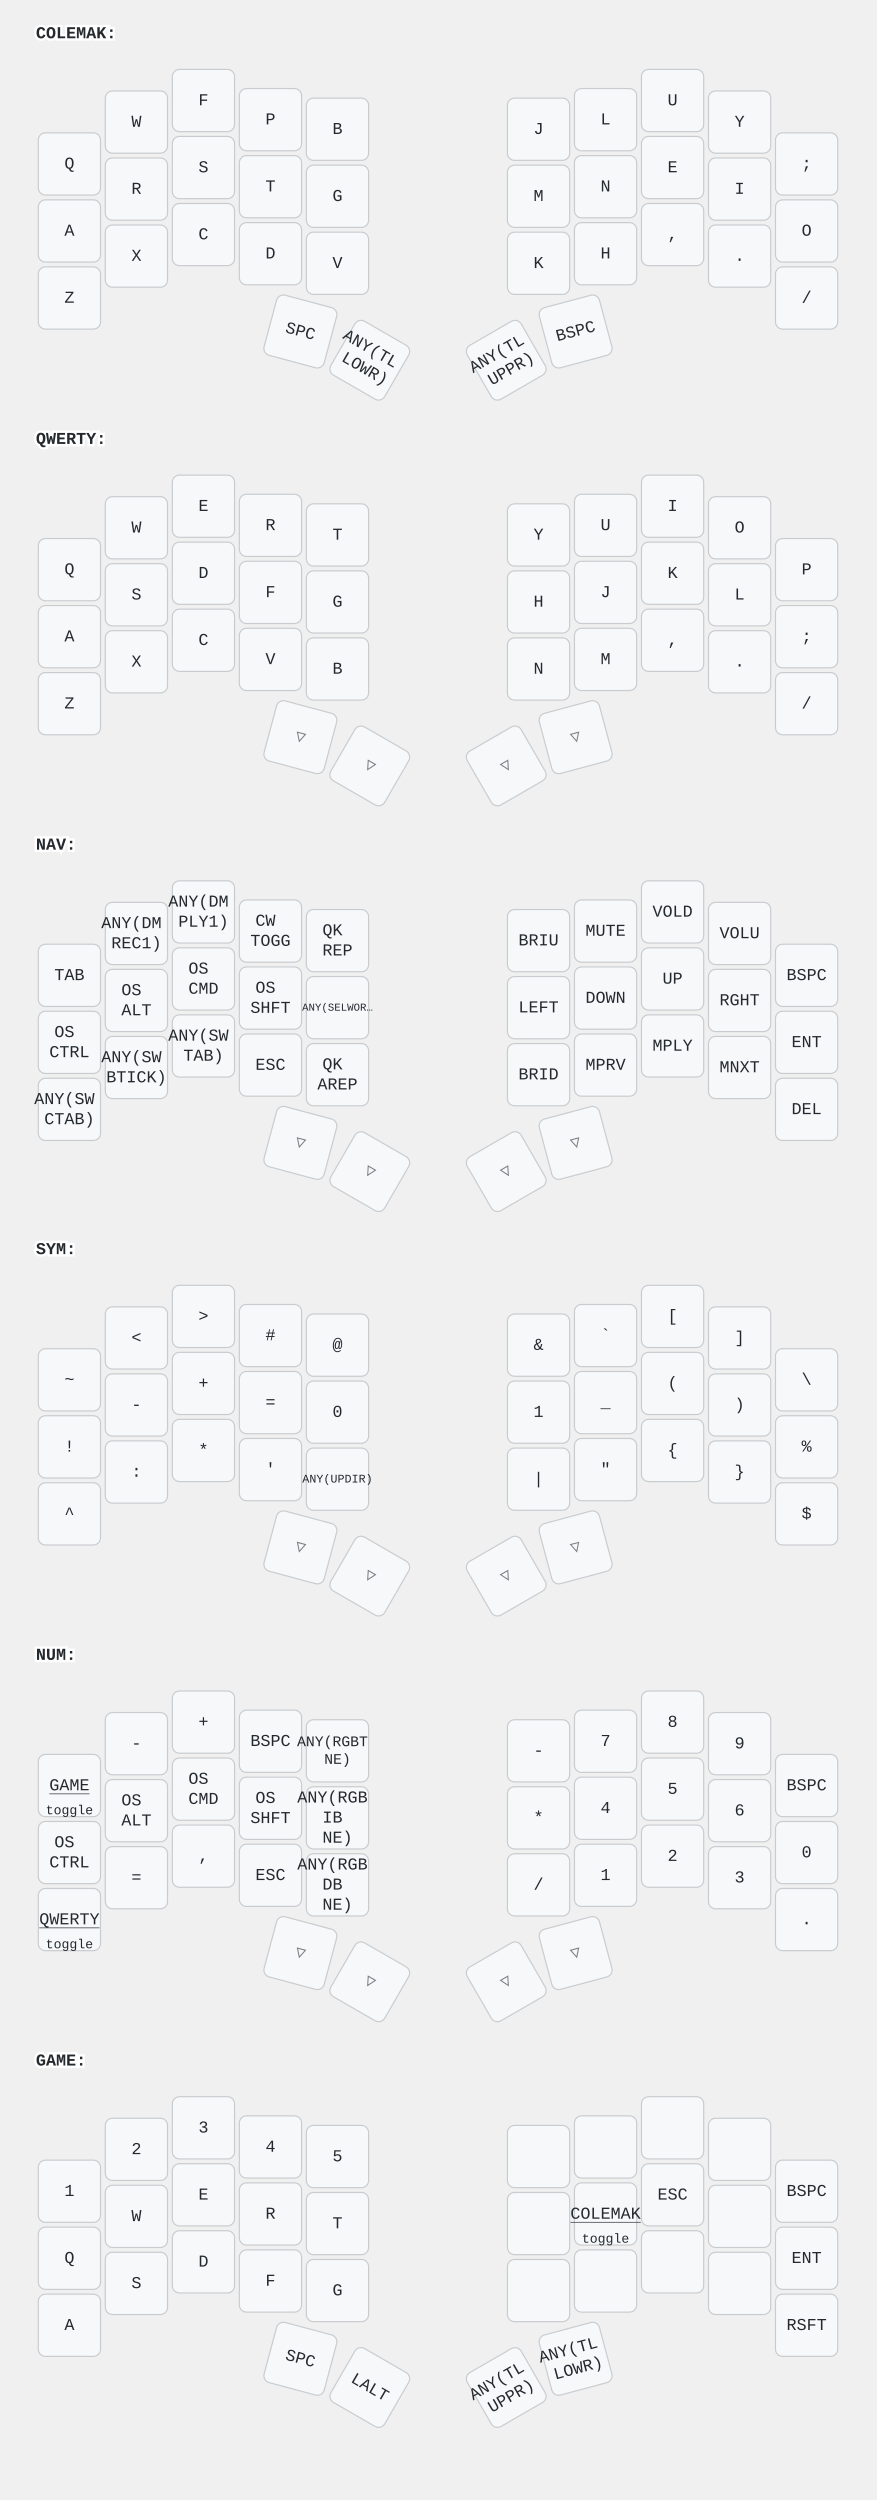
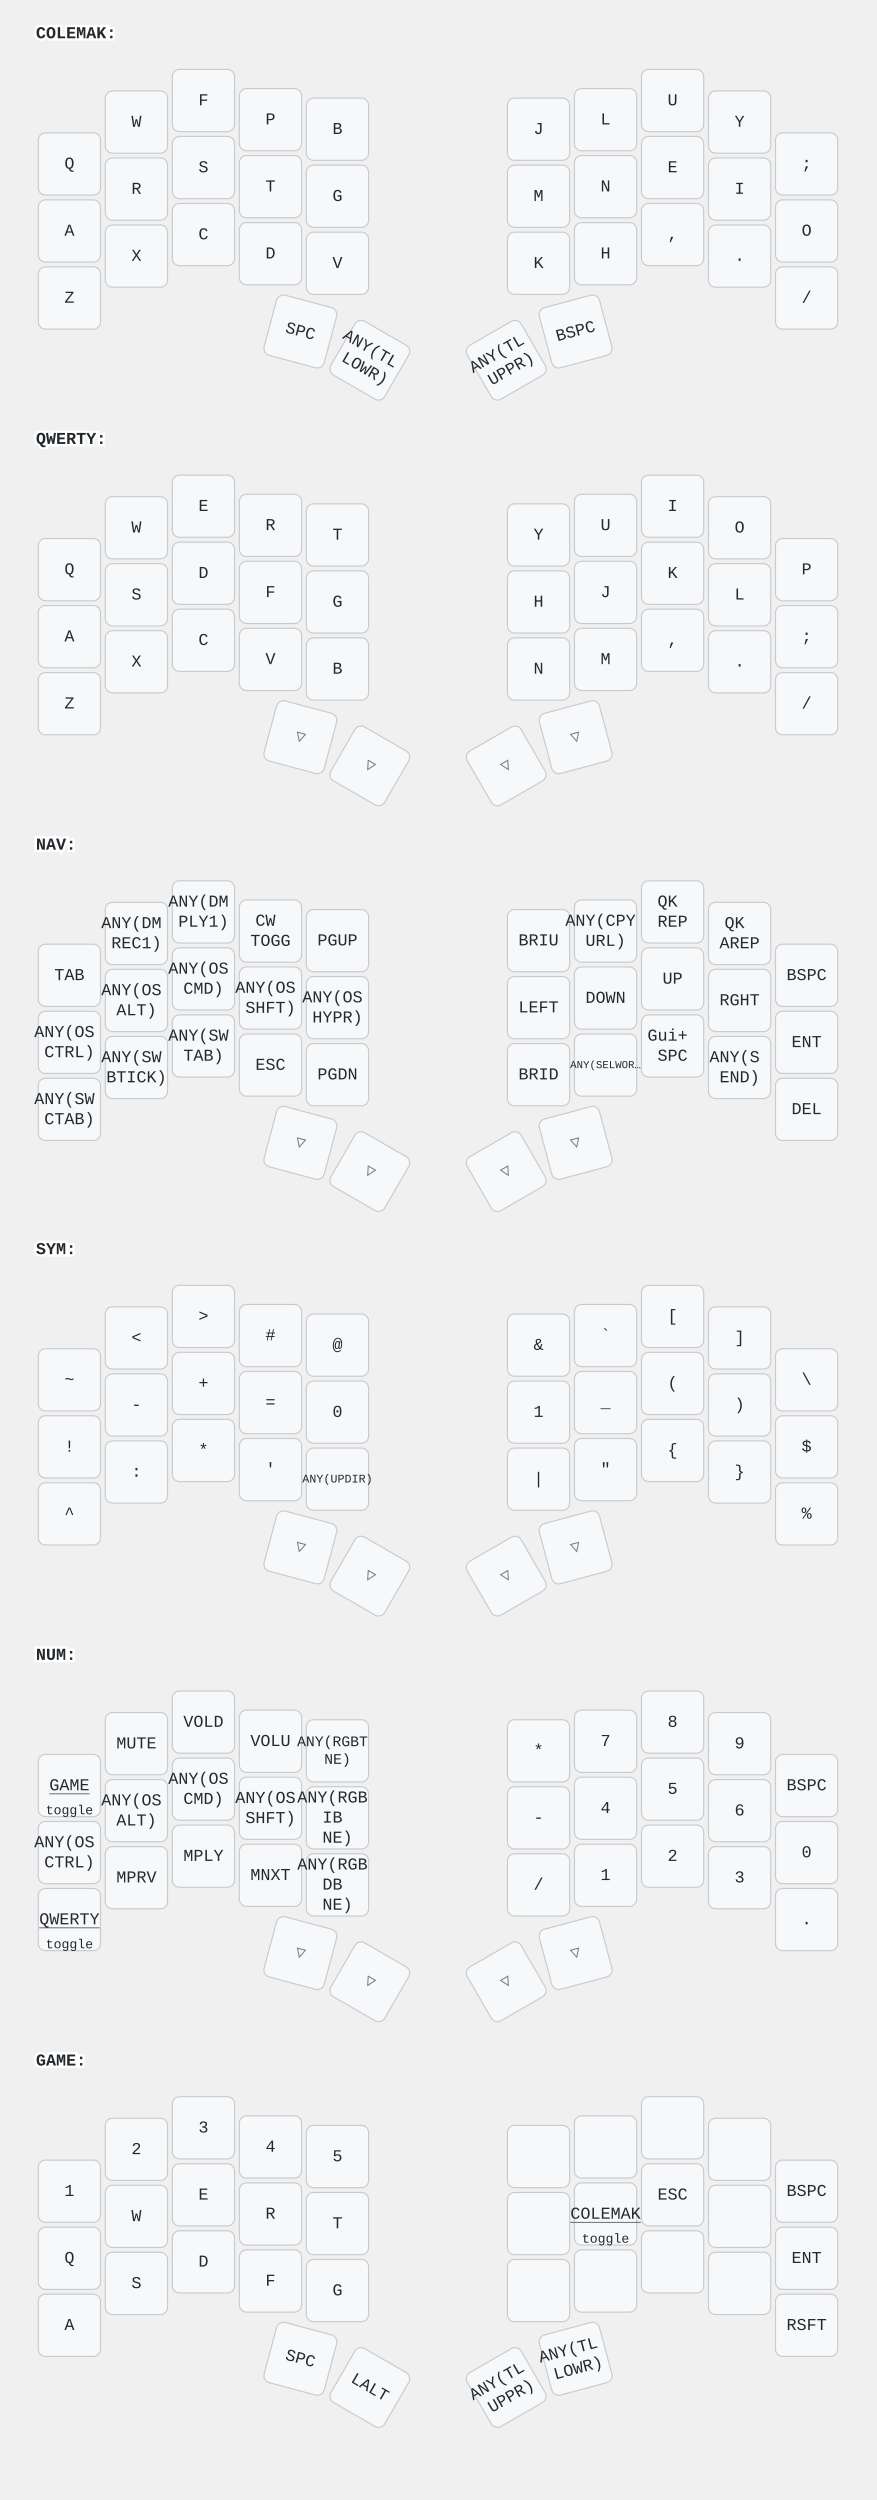
<svg xmlns="http://www.w3.org/2000/svg" width="732" height="2089" viewBox="0 0 732 2089" class="keymap">
  <style>/* inherit to force styles through use tags */
svg path {
    fill: inherit;
}

/* font and background color specifications */
svg.keymap {
    font-family: SFMono-Regular,Consolas,Liberation Mono,Menlo,monospace;
    font-size: 14px;
    font-kerning: normal;
    text-rendering: optimizeLegibility;
    fill: #24292e;
}

/* default key styling */
rect.key {
    fill: #f6f8fa;
}

rect.key, rect.combo {
    stroke: #c9cccf;
    stroke-width: 1;
}

/* default key side styling, only used is draw_key_sides is set */
rect.side {
    filter: brightness(90%);
}

/* color accent for combo boxes */
rect.combo, rect.combo-separate {
    fill: #cdf;
}

/* color accent for held keys */
rect.held, rect.combo.held {
    fill: #fdd;
}

/* color accent for ghost (optional) keys */
rect.ghost, rect.combo.ghost {
    stroke-dasharray: 4, 4;
    stroke-width: 2;
}

text {
    text-anchor: middle;
    dominant-baseline: middle;
}

/* styling for layer labels */
text.label {
    font-weight: bold;
    text-anchor: start;
    stroke: white;
    stroke-width: 4;
    paint-order: stroke;
}

/* styling for optional footer */
text.footer {
    text-anchor: end;
    dominant-baseline: auto;
    stroke: white;
    stroke-width: 4;
    paint-order: stroke;
}

/* styling for combo tap, and key hold/shifted label text */
text.combo, text.hold, text.shifted {
    font-size: 11px;
}

text.hold {
    text-anchor: middle;
    dominant-baseline: auto;
}

text.shifted {
    text-anchor: middle;
    dominant-baseline: hanging;
}

text.layer-activator {
    text-decoration: underline;
}

/* styling for hold/shifted label text in combo box */
text.combo.hold, text.combo.shifted {
    font-size: 8px;
}

/* lighter symbol for transparent keys */
text.trans {
    fill: #7b7e81;
}

/* styling for combo dendrons */
path.combo {
    stroke-width: 1;
    stroke: gray;
    fill: none;
}

/* Start Tabler Icons Cleanup */
/* cannot use height/width with glyphs */
.icon-tabler &gt; path {
    fill: inherit;
    stroke: inherit;
    stroke-width: 2;
}
/* hide tabler's default box */
.icon-tabler &gt; path[stroke="none"][fill="none"] {
    visibility: hidden;
}
/* End Tabler Icons Cleanup */
</style>
  <g transform="translate(30, 0)" class="layer-COLEMAK">
    <text x="0" y="28" class="label" id="COLEMAK">COLEMAK:</text>
    <g transform="translate(0, 56)">
      <g transform="translate(28, 81)" class="key keypos-0">
        <rect rx="6" ry="6" x="-26" y="-26" width="52" height="52" class="key" />
        <text x="0" y="0" class="key tap">Q</text>
      </g>
      <g transform="translate(84, 46)" class="key keypos-1">
        <rect rx="6" ry="6" x="-26" y="-26" width="52" height="52" class="key" />
        <text x="0" y="0" class="key tap">W</text>
      </g>
      <g transform="translate(140, 28)" class="key keypos-2">
        <rect rx="6" ry="6" x="-26" y="-26" width="52" height="52" class="key" />
        <text x="0" y="0" class="key tap">F</text>
      </g>
      <g transform="translate(196, 44)" class="key keypos-3">
        <rect rx="6" ry="6" x="-26" y="-26" width="52" height="52" class="key" />
        <text x="0" y="0" class="key tap">P</text>
      </g>
      <g transform="translate(252, 52)" class="key keypos-4">
        <rect rx="6" ry="6" x="-26" y="-26" width="52" height="52" class="key" />
        <text x="0" y="0" class="key tap">B</text>
      </g>
      <g transform="translate(420, 52)" class="key keypos-5">
        <rect rx="6" ry="6" x="-26" y="-26" width="52" height="52" class="key" />
        <text x="0" y="0" class="key tap">J</text>
      </g>
      <g transform="translate(476, 44)" class="key keypos-6">
        <rect rx="6" ry="6" x="-26" y="-26" width="52" height="52" class="key" />
        <text x="0" y="0" class="key tap">L</text>
      </g>
      <g transform="translate(532, 28)" class="key keypos-7">
        <rect rx="6" ry="6" x="-26" y="-26" width="52" height="52" class="key" />
        <text x="0" y="0" class="key tap">U</text>
      </g>
      <g transform="translate(588, 46)" class="key keypos-8">
        <rect rx="6" ry="6" x="-26" y="-26" width="52" height="52" class="key" />
        <text x="0" y="0" class="key tap">Y</text>
      </g>
      <g transform="translate(644, 81)" class="key keypos-9">
        <rect rx="6" ry="6" x="-26" y="-26" width="52" height="52" class="key" />
        <text x="0" y="0" class="key tap">;</text>
      </g>
      <g transform="translate(28, 137)" class="key keypos-10">
        <rect rx="6" ry="6" x="-26" y="-26" width="52" height="52" class="key" />
        <text x="0" y="0" class="key tap">A</text>
      </g>
      <g transform="translate(84, 102)" class="key keypos-11">
        <rect rx="6" ry="6" x="-26" y="-26" width="52" height="52" class="key" />
        <text x="0" y="0" class="key tap">R</text>
      </g>
      <g transform="translate(140, 84)" class="key keypos-12">
        <rect rx="6" ry="6" x="-26" y="-26" width="52" height="52" class="key" />
        <text x="0" y="0" class="key tap">S</text>
      </g>
      <g transform="translate(196, 100)" class="key keypos-13">
        <rect rx="6" ry="6" x="-26" y="-26" width="52" height="52" class="key" />
        <text x="0" y="0" class="key tap">T</text>
      </g>
      <g transform="translate(252, 108)" class="key keypos-14">
        <rect rx="6" ry="6" x="-26" y="-26" width="52" height="52" class="key" />
        <text x="0" y="0" class="key tap">G</text>
      </g>
      <g transform="translate(420, 108)" class="key keypos-15">
        <rect rx="6" ry="6" x="-26" y="-26" width="52" height="52" class="key" />
        <text x="0" y="0" class="key tap">M</text>
      </g>
      <g transform="translate(476, 100)" class="key keypos-16">
        <rect rx="6" ry="6" x="-26" y="-26" width="52" height="52" class="key" />
        <text x="0" y="0" class="key tap">N</text>
      </g>
      <g transform="translate(532, 84)" class="key keypos-17">
        <rect rx="6" ry="6" x="-26" y="-26" width="52" height="52" class="key" />
        <text x="0" y="0" class="key tap">E</text>
      </g>
      <g transform="translate(588, 102)" class="key keypos-18">
        <rect rx="6" ry="6" x="-26" y="-26" width="52" height="52" class="key" />
        <text x="0" y="0" class="key tap">I</text>
      </g>
      <g transform="translate(644, 137)" class="key keypos-19">
        <rect rx="6" ry="6" x="-26" y="-26" width="52" height="52" class="key" />
        <text x="0" y="0" class="key tap">O</text>
      </g>
      <g transform="translate(28, 193)" class="key keypos-20">
        <rect rx="6" ry="6" x="-26" y="-26" width="52" height="52" class="key" />
        <text x="0" y="0" class="key tap">Z</text>
      </g>
      <g transform="translate(84, 158)" class="key keypos-21">
        <rect rx="6" ry="6" x="-26" y="-26" width="52" height="52" class="key" />
        <text x="0" y="0" class="key tap">X</text>
      </g>
      <g transform="translate(140, 140)" class="key keypos-22">
        <rect rx="6" ry="6" x="-26" y="-26" width="52" height="52" class="key" />
        <text x="0" y="0" class="key tap">C</text>
      </g>
      <g transform="translate(196, 156)" class="key keypos-23">
        <rect rx="6" ry="6" x="-26" y="-26" width="52" height="52" class="key" />
        <text x="0" y="0" class="key tap">D</text>
      </g>
      <g transform="translate(252, 164)" class="key keypos-24">
        <rect rx="6" ry="6" x="-26" y="-26" width="52" height="52" class="key" />
        <text x="0" y="0" class="key tap">V</text>
      </g>
      <g transform="translate(420, 164)" class="key keypos-25">
        <rect rx="6" ry="6" x="-26" y="-26" width="52" height="52" class="key" />
        <text x="0" y="0" class="key tap">K</text>
      </g>
      <g transform="translate(476, 156)" class="key keypos-26">
        <rect rx="6" ry="6" x="-26" y="-26" width="52" height="52" class="key" />
        <text x="0" y="0" class="key tap">H</text>
      </g>
      <g transform="translate(532, 140)" class="key keypos-27">
        <rect rx="6" ry="6" x="-26" y="-26" width="52" height="52" class="key" />
        <text x="0" y="0" class="key tap">,</text>
      </g>
      <g transform="translate(588, 158)" class="key keypos-28">
        <rect rx="6" ry="6" x="-26" y="-26" width="52" height="52" class="key" />
        <text x="0" y="0" class="key tap">.</text>
      </g>
      <g transform="translate(644, 193)" class="key keypos-29">
        <rect rx="6" ry="6" x="-26" y="-26" width="52" height="52" class="key" />
        <text x="0" y="0" class="key tap">/</text>
      </g>
      <g transform="translate(221, 221) rotate(15.0)" class="key keypos-30">
        <rect rx="6" ry="6" x="-26" y="-26" width="52" height="52" class="key" />
        <text x="0" y="0" class="key tap">SPC</text>
      </g>
      <g transform="translate(279, 245) rotate(30.0)" class="key keypos-31">
        <rect rx="6" ry="6" x="-26" y="-26" width="52" height="52" class="key" />
        <text x="0" y="0" class="key tap">
          <tspan x="0" dy="-0.6em">ANY(TL</tspan>
          <tspan x="0" dy="1.2em">LOWR)</tspan>
        </text>
      </g>
      <g transform="translate(393, 245) rotate(-30.0)" class="key keypos-32">
        <rect rx="6" ry="6" x="-26" y="-26" width="52" height="52" class="key" />
        <text x="0" y="0" class="key tap">
          <tspan x="0" dy="-0.6em">ANY(TL</tspan>
          <tspan x="0" dy="1.2em">UPPR)</tspan>
        </text>
      </g>
      <g transform="translate(451, 221) rotate(-15.0)" class="key keypos-33">
        <rect rx="6" ry="6" x="-26" y="-26" width="52" height="52" class="key" />
        <text x="0" y="0" class="key tap">BSPC</text>
      </g>
    </g>
  </g>
  <g transform="translate(30, 339)" class="layer-QWERTY">
    <text x="0" y="28" class="label" id="QWERTY">QWERTY:</text>
    <g transform="translate(0, 56)">
      <g transform="translate(28, 81)" class="key keypos-0">
        <rect rx="6" ry="6" x="-26" y="-26" width="52" height="52" class="key" />
        <text x="0" y="0" class="key tap">Q</text>
      </g>
      <g transform="translate(84, 46)" class="key keypos-1">
        <rect rx="6" ry="6" x="-26" y="-26" width="52" height="52" class="key" />
        <text x="0" y="0" class="key tap">W</text>
      </g>
      <g transform="translate(140, 28)" class="key keypos-2">
        <rect rx="6" ry="6" x="-26" y="-26" width="52" height="52" class="key" />
        <text x="0" y="0" class="key tap">E</text>
      </g>
      <g transform="translate(196, 44)" class="key keypos-3">
        <rect rx="6" ry="6" x="-26" y="-26" width="52" height="52" class="key" />
        <text x="0" y="0" class="key tap">R</text>
      </g>
      <g transform="translate(252, 52)" class="key keypos-4">
        <rect rx="6" ry="6" x="-26" y="-26" width="52" height="52" class="key" />
        <text x="0" y="0" class="key tap">T</text>
      </g>
      <g transform="translate(420, 52)" class="key keypos-5">
        <rect rx="6" ry="6" x="-26" y="-26" width="52" height="52" class="key" />
        <text x="0" y="0" class="key tap">Y</text>
      </g>
      <g transform="translate(476, 44)" class="key keypos-6">
        <rect rx="6" ry="6" x="-26" y="-26" width="52" height="52" class="key" />
        <text x="0" y="0" class="key tap">U</text>
      </g>
      <g transform="translate(532, 28)" class="key keypos-7">
        <rect rx="6" ry="6" x="-26" y="-26" width="52" height="52" class="key" />
        <text x="0" y="0" class="key tap">I</text>
      </g>
      <g transform="translate(588, 46)" class="key keypos-8">
        <rect rx="6" ry="6" x="-26" y="-26" width="52" height="52" class="key" />
        <text x="0" y="0" class="key tap">O</text>
      </g>
      <g transform="translate(644, 81)" class="key keypos-9">
        <rect rx="6" ry="6" x="-26" y="-26" width="52" height="52" class="key" />
        <text x="0" y="0" class="key tap">P</text>
      </g>
      <g transform="translate(28, 137)" class="key keypos-10">
        <rect rx="6" ry="6" x="-26" y="-26" width="52" height="52" class="key" />
        <text x="0" y="0" class="key tap">A</text>
      </g>
      <g transform="translate(84, 102)" class="key keypos-11">
        <rect rx="6" ry="6" x="-26" y="-26" width="52" height="52" class="key" />
        <text x="0" y="0" class="key tap">S</text>
      </g>
      <g transform="translate(140, 84)" class="key keypos-12">
        <rect rx="6" ry="6" x="-26" y="-26" width="52" height="52" class="key" />
        <text x="0" y="0" class="key tap">D</text>
      </g>
      <g transform="translate(196, 100)" class="key keypos-13">
        <rect rx="6" ry="6" x="-26" y="-26" width="52" height="52" class="key" />
        <text x="0" y="0" class="key tap">F</text>
      </g>
      <g transform="translate(252, 108)" class="key keypos-14">
        <rect rx="6" ry="6" x="-26" y="-26" width="52" height="52" class="key" />
        <text x="0" y="0" class="key tap">G</text>
      </g>
      <g transform="translate(420, 108)" class="key keypos-15">
        <rect rx="6" ry="6" x="-26" y="-26" width="52" height="52" class="key" />
        <text x="0" y="0" class="key tap">H</text>
      </g>
      <g transform="translate(476, 100)" class="key keypos-16">
        <rect rx="6" ry="6" x="-26" y="-26" width="52" height="52" class="key" />
        <text x="0" y="0" class="key tap">J</text>
      </g>
      <g transform="translate(532, 84)" class="key keypos-17">
        <rect rx="6" ry="6" x="-26" y="-26" width="52" height="52" class="key" />
        <text x="0" y="0" class="key tap">K</text>
      </g>
      <g transform="translate(588, 102)" class="key keypos-18">
        <rect rx="6" ry="6" x="-26" y="-26" width="52" height="52" class="key" />
        <text x="0" y="0" class="key tap">L</text>
      </g>
      <g transform="translate(644, 137)" class="key keypos-19">
        <rect rx="6" ry="6" x="-26" y="-26" width="52" height="52" class="key" />
        <text x="0" y="0" class="key tap">;</text>
      </g>
      <g transform="translate(28, 193)" class="key keypos-20">
        <rect rx="6" ry="6" x="-26" y="-26" width="52" height="52" class="key" />
        <text x="0" y="0" class="key tap">Z</text>
      </g>
      <g transform="translate(84, 158)" class="key keypos-21">
        <rect rx="6" ry="6" x="-26" y="-26" width="52" height="52" class="key" />
        <text x="0" y="0" class="key tap">X</text>
      </g>
      <g transform="translate(140, 140)" class="key keypos-22">
        <rect rx="6" ry="6" x="-26" y="-26" width="52" height="52" class="key" />
        <text x="0" y="0" class="key tap">C</text>
      </g>
      <g transform="translate(196, 156)" class="key keypos-23">
        <rect rx="6" ry="6" x="-26" y="-26" width="52" height="52" class="key" />
        <text x="0" y="0" class="key tap">V</text>
      </g>
      <g transform="translate(252, 164)" class="key keypos-24">
        <rect rx="6" ry="6" x="-26" y="-26" width="52" height="52" class="key" />
        <text x="0" y="0" class="key tap">B</text>
      </g>
      <g transform="translate(420, 164)" class="key keypos-25">
        <rect rx="6" ry="6" x="-26" y="-26" width="52" height="52" class="key" />
        <text x="0" y="0" class="key tap">N</text>
      </g>
      <g transform="translate(476, 156)" class="key keypos-26">
        <rect rx="6" ry="6" x="-26" y="-26" width="52" height="52" class="key" />
        <text x="0" y="0" class="key tap">M</text>
      </g>
      <g transform="translate(532, 140)" class="key keypos-27">
        <rect rx="6" ry="6" x="-26" y="-26" width="52" height="52" class="key" />
        <text x="0" y="0" class="key tap">,</text>
      </g>
      <g transform="translate(588, 158)" class="key keypos-28">
        <rect rx="6" ry="6" x="-26" y="-26" width="52" height="52" class="key" />
        <text x="0" y="0" class="key tap">.</text>
      </g>
      <g transform="translate(644, 193)" class="key keypos-29">
        <rect rx="6" ry="6" x="-26" y="-26" width="52" height="52" class="key" />
        <text x="0" y="0" class="key tap">/</text>
      </g>
      <g transform="translate(221, 221) rotate(15.0)" class="key trans keypos-30">
        <rect rx="6" ry="6" x="-26" y="-26" width="52" height="52" class="key trans" />
        <text x="0" y="0" class="key trans tap">▽</text>
      </g>
      <g transform="translate(279, 245) rotate(30.0)" class="key trans keypos-31">
        <rect rx="6" ry="6" x="-26" y="-26" width="52" height="52" class="key trans" />
        <text x="0" y="0" class="key trans tap">▽</text>
      </g>
      <g transform="translate(393, 245) rotate(-30.0)" class="key trans keypos-32">
        <rect rx="6" ry="6" x="-26" y="-26" width="52" height="52" class="key trans" />
        <text x="0" y="0" class="key trans tap">▽</text>
      </g>
      <g transform="translate(451, 221) rotate(-15.0)" class="key trans keypos-33">
        <rect rx="6" ry="6" x="-26" y="-26" width="52" height="52" class="key trans" />
        <text x="0" y="0" class="key trans tap">▽</text>
      </g>
    </g>
  </g>
  <g transform="translate(30, 678)" class="layer-NAV">
    <text x="0" y="28" class="label" id="NAV">NAV:</text>
    <g transform="translate(0, 56)">
      <g transform="translate(28, 81)" class="key keypos-0">
        <rect rx="6" ry="6" x="-26" y="-26" width="52" height="52" class="key" />
        <text x="0" y="0" class="key tap">TAB</text>
      </g>
      <g transform="translate(84, 46)" class="key keypos-1">
        <rect rx="6" ry="6" x="-26" y="-26" width="52" height="52" class="key" />
        <text x="0" y="0" class="key tap">
          <tspan x="0" dy="-0.6em">ANY(DM</tspan>
          <tspan x="0" dy="1.2em">REC1)</tspan>
        </text>
      </g>
      <g transform="translate(140, 28)" class="key keypos-2">
        <rect rx="6" ry="6" x="-26" y="-26" width="52" height="52" class="key" />
        <text x="0" y="0" class="key tap">
          <tspan x="0" dy="-0.6em">ANY(DM</tspan>
          <tspan x="0" dy="1.2em">PLY1)</tspan>
        </text>
      </g>
      <g transform="translate(196, 44)" class="key keypos-3">
        <rect rx="6" ry="6" x="-26" y="-26" width="52" height="52" class="key" />
        <text x="0" y="0" class="key tap">
          <tspan x="0" dy="-0.6em">CW</tspan>
          <tspan x="0" dy="1.2em">TOGG</tspan>
        </text>
      </g>
      <g transform="translate(252, 52)" class="key keypos-4">
        <rect rx="6" ry="6" x="-26" y="-26" width="52" height="52" class="key" />
+         <text x="0" y="0" class="key tap">PGUP</text>
+       </g>
+       <g transform="translate(420, 52)" class="key keypos-5">
+         <rect rx="6" ry="6" x="-26" y="-26" width="52" height="52" class="key" />
+         <text x="0" y="0" class="key tap">BRIU</text>
+       </g>
+       <g transform="translate(476, 44)" class="key keypos-6">
+         <rect rx="6" ry="6" x="-26" y="-26" width="52" height="52" class="key" />
+         <text x="0" y="0" class="key tap">
+           <tspan x="0" dy="-0.6em">ANY(CPY</tspan>
+           <tspan x="0" dy="1.2em">URL)</tspan>
+         </text>
+       </g>
+       <g transform="translate(532, 28)" class="key keypos-7">
+         <rect rx="6" ry="6" x="-26" y="-26" width="52" height="52" class="key" />
        <text x="0" y="0" class="key tap">
          <tspan x="0" dy="-0.6em">QK</tspan>
          <tspan x="0" dy="1.2em">REP</tspan>
        </text>
      </g>
-       <g transform="translate(420, 52)" class="key keypos-5">
-         <rect rx="6" ry="6" x="-26" y="-26" width="52" height="52" class="key" />
-         <text x="0" y="0" class="key tap">BRIU</text>
-       </g>
-       <g transform="translate(476, 44)" class="key keypos-6">
-         <rect rx="6" ry="6" x="-26" y="-26" width="52" height="52" class="key" />
-         <text x="0" y="0" class="key tap">MUTE</text>
-       </g>
-       <g transform="translate(532, 28)" class="key keypos-7">
-         <rect rx="6" ry="6" x="-26" y="-26" width="52" height="52" class="key" />
-         <text x="0" y="0" class="key tap">VOLD</text>
-       </g>
      <g transform="translate(588, 46)" class="key keypos-8">
        <rect rx="6" ry="6" x="-26" y="-26" width="52" height="52" class="key" />
-         <text x="0" y="0" class="key tap">VOLU</text>
+         <text x="0" y="0" class="key tap">
+           <tspan x="0" dy="-0.6em">QK</tspan>
+           <tspan x="0" dy="1.2em">AREP</tspan>
+         </text>
      </g>
      <g transform="translate(644, 81)" class="key keypos-9">
        <rect rx="6" ry="6" x="-26" y="-26" width="52" height="52" class="key" />
        <text x="0" y="0" class="key tap">BSPC</text>
      </g>
      <g transform="translate(28, 137)" class="key keypos-10">
        <rect rx="6" ry="6" x="-26" y="-26" width="52" height="52" class="key" />
        <text x="0" y="0" class="key tap">
-           <tspan x="0" dy="-0.6em">OS</tspan>
-           <tspan x="0" dy="1.2em">CTRL</tspan>
+           <tspan x="0" dy="-0.6em">ANY(OS</tspan>
+           <tspan x="0" dy="1.2em">CTRL)</tspan>
        </text>
      </g>
      <g transform="translate(84, 102)" class="key keypos-11">
        <rect rx="6" ry="6" x="-26" y="-26" width="52" height="52" class="key" />
        <text x="0" y="0" class="key tap">
-           <tspan x="0" dy="-0.6em">OS</tspan>
-           <tspan x="0" dy="1.2em">ALT</tspan>
+           <tspan x="0" dy="-0.6em">ANY(OS</tspan>
+           <tspan x="0" dy="1.2em">ALT)</tspan>
        </text>
      </g>
      <g transform="translate(140, 84)" class="key keypos-12">
        <rect rx="6" ry="6" x="-26" y="-26" width="52" height="52" class="key" />
        <text x="0" y="0" class="key tap">
-           <tspan x="0" dy="-0.6em">OS</tspan>
-           <tspan x="0" dy="1.2em">CMD</tspan>
+           <tspan x="0" dy="-0.6em">ANY(OS</tspan>
+           <tspan x="0" dy="1.2em">CMD)</tspan>
        </text>
      </g>
      <g transform="translate(196, 100)" class="key keypos-13">
        <rect rx="6" ry="6" x="-26" y="-26" width="52" height="52" class="key" />
        <text x="0" y="0" class="key tap">
-           <tspan x="0" dy="-0.6em">OS</tspan>
-           <tspan x="0" dy="1.2em">SHFT</tspan>
+           <tspan x="0" dy="-0.6em">ANY(OS</tspan>
+           <tspan x="0" dy="1.2em">SHFT)</tspan>
        </text>
      </g>
      <g transform="translate(252, 108)" class="key keypos-14">
        <rect rx="6" ry="6" x="-26" y="-26" width="52" height="52" class="key" />
        <text x="0" y="0" class="key tap">
-           <tspan style="font-size: 64%">ANY(SELWOR…</tspan>
+           <tspan x="0" dy="-0.6em">ANY(OS</tspan>
+           <tspan x="0" dy="1.2em">HYPR)</tspan>
        </text>
      </g>
      <g transform="translate(420, 108)" class="key keypos-15">
        <rect rx="6" ry="6" x="-26" y="-26" width="52" height="52" class="key" />
        <text x="0" y="0" class="key tap">LEFT</text>
      </g>
      <g transform="translate(476, 100)" class="key keypos-16">
        <rect rx="6" ry="6" x="-26" y="-26" width="52" height="52" class="key" />
        <text x="0" y="0" class="key tap">DOWN</text>
      </g>
      <g transform="translate(532, 84)" class="key keypos-17">
        <rect rx="6" ry="6" x="-26" y="-26" width="52" height="52" class="key" />
        <text x="0" y="0" class="key tap">UP</text>
      </g>
      <g transform="translate(588, 102)" class="key keypos-18">
        <rect rx="6" ry="6" x="-26" y="-26" width="52" height="52" class="key" />
        <text x="0" y="0" class="key tap">RGHT</text>
      </g>
      <g transform="translate(644, 137)" class="key keypos-19">
        <rect rx="6" ry="6" x="-26" y="-26" width="52" height="52" class="key" />
        <text x="0" y="0" class="key tap">ENT</text>
      </g>
      <g transform="translate(28, 193)" class="key keypos-20">
        <rect rx="6" ry="6" x="-26" y="-26" width="52" height="52" class="key" />
        <text x="0" y="0" class="key tap">
          <tspan x="0" dy="-0.6em">ANY(SW</tspan>
          <tspan x="0" dy="1.2em">CTAB)</tspan>
        </text>
      </g>
      <g transform="translate(84, 158)" class="key keypos-21">
        <rect rx="6" ry="6" x="-26" y="-26" width="52" height="52" class="key" />
        <text x="0" y="0" class="key tap">
          <tspan x="0" dy="-0.6em">ANY(SW</tspan>
          <tspan x="0" dy="1.2em">BTICK)</tspan>
        </text>
      </g>
      <g transform="translate(140, 140)" class="key keypos-22">
        <rect rx="6" ry="6" x="-26" y="-26" width="52" height="52" class="key" />
        <text x="0" y="0" class="key tap">
          <tspan x="0" dy="-0.6em">ANY(SW</tspan>
          <tspan x="0" dy="1.2em">TAB)</tspan>
        </text>
      </g>
      <g transform="translate(196, 156)" class="key keypos-23">
        <rect rx="6" ry="6" x="-26" y="-26" width="52" height="52" class="key" />
        <text x="0" y="0" class="key tap">ESC</text>
      </g>
      <g transform="translate(252, 164)" class="key keypos-24">
        <rect rx="6" ry="6" x="-26" y="-26" width="52" height="52" class="key" />
-         <text x="0" y="0" class="key tap">
-           <tspan x="0" dy="-0.6em">QK</tspan>
-           <tspan x="0" dy="1.2em">AREP</tspan>
-         </text>
+         <text x="0" y="0" class="key tap">PGDN</text>
      </g>
      <g transform="translate(420, 164)" class="key keypos-25">
        <rect rx="6" ry="6" x="-26" y="-26" width="52" height="52" class="key" />
        <text x="0" y="0" class="key tap">BRID</text>
      </g>
      <g transform="translate(476, 156)" class="key keypos-26">
        <rect rx="6" ry="6" x="-26" y="-26" width="52" height="52" class="key" />
-         <text x="0" y="0" class="key tap">MPRV</text>
+         <text x="0" y="0" class="key tap">
+           <tspan style="font-size: 64%">ANY(SELWOR…</tspan>
+         </text>
      </g>
      <g transform="translate(532, 140)" class="key keypos-27">
        <rect rx="6" ry="6" x="-26" y="-26" width="52" height="52" class="key" />
-         <text x="0" y="0" class="key tap">MPLY</text>
+         <text x="0" y="0" class="key tap">
+           <tspan x="0" dy="-0.6em">Gui+</tspan>
+           <tspan x="0" dy="1.2em">SPC</tspan>
+         </text>
      </g>
      <g transform="translate(588, 158)" class="key keypos-28">
        <rect rx="6" ry="6" x="-26" y="-26" width="52" height="52" class="key" />
-         <text x="0" y="0" class="key tap">MNXT</text>
+         <text x="0" y="0" class="key tap">
+           <tspan x="0" dy="-0.6em">ANY(S</tspan>
+           <tspan x="0" dy="1.2em">END)</tspan>
+         </text>
      </g>
      <g transform="translate(644, 193)" class="key keypos-29">
        <rect rx="6" ry="6" x="-26" y="-26" width="52" height="52" class="key" />
        <text x="0" y="0" class="key tap">DEL</text>
      </g>
      <g transform="translate(221, 221) rotate(15.0)" class="key trans keypos-30">
        <rect rx="6" ry="6" x="-26" y="-26" width="52" height="52" class="key trans" />
        <text x="0" y="0" class="key trans tap">▽</text>
      </g>
      <g transform="translate(279, 245) rotate(30.0)" class="key trans keypos-31">
        <rect rx="6" ry="6" x="-26" y="-26" width="52" height="52" class="key trans" />
        <text x="0" y="0" class="key trans tap">▽</text>
      </g>
      <g transform="translate(393, 245) rotate(-30.0)" class="key trans keypos-32">
        <rect rx="6" ry="6" x="-26" y="-26" width="52" height="52" class="key trans" />
        <text x="0" y="0" class="key trans tap">▽</text>
      </g>
      <g transform="translate(451, 221) rotate(-15.0)" class="key trans keypos-33">
        <rect rx="6" ry="6" x="-26" y="-26" width="52" height="52" class="key trans" />
        <text x="0" y="0" class="key trans tap">▽</text>
      </g>
    </g>
  </g>
  <g transform="translate(30, 1016)" class="layer-SYM">
    <text x="0" y="28" class="label" id="SYM">SYM:</text>
    <g transform="translate(0, 56)">
      <g transform="translate(28, 81)" class="key keypos-0">
        <rect rx="6" ry="6" x="-26" y="-26" width="52" height="52" class="key" />
        <text x="0" y="0" class="key tap">~</text>
      </g>
      <g transform="translate(84, 46)" class="key keypos-1">
        <rect rx="6" ry="6" x="-26" y="-26" width="52" height="52" class="key" />
        <text x="0" y="0" class="key tap">&lt;</text>
      </g>
      <g transform="translate(140, 28)" class="key keypos-2">
        <rect rx="6" ry="6" x="-26" y="-26" width="52" height="52" class="key" />
        <text x="0" y="0" class="key tap">&gt;</text>
      </g>
      <g transform="translate(196, 44)" class="key keypos-3">
        <rect rx="6" ry="6" x="-26" y="-26" width="52" height="52" class="key" />
        <text x="0" y="0" class="key tap">#</text>
      </g>
      <g transform="translate(252, 52)" class="key keypos-4">
        <rect rx="6" ry="6" x="-26" y="-26" width="52" height="52" class="key" />
        <text x="0" y="0" class="key tap">@</text>
      </g>
      <g transform="translate(420, 52)" class="key keypos-5">
        <rect rx="6" ry="6" x="-26" y="-26" width="52" height="52" class="key" />
        <text x="0" y="0" class="key tap">&amp;</text>
      </g>
      <g transform="translate(476, 44)" class="key keypos-6">
        <rect rx="6" ry="6" x="-26" y="-26" width="52" height="52" class="key" />
        <text x="0" y="0" class="key tap">`</text>
      </g>
      <g transform="translate(532, 28)" class="key keypos-7">
        <rect rx="6" ry="6" x="-26" y="-26" width="52" height="52" class="key" />
        <text x="0" y="0" class="key tap">[</text>
      </g>
      <g transform="translate(588, 46)" class="key keypos-8">
        <rect rx="6" ry="6" x="-26" y="-26" width="52" height="52" class="key" />
        <text x="0" y="0" class="key tap">]</text>
      </g>
      <g transform="translate(644, 81)" class="key keypos-9">
        <rect rx="6" ry="6" x="-26" y="-26" width="52" height="52" class="key" />
        <text x="0" y="0" class="key tap">\</text>
      </g>
      <g transform="translate(28, 137)" class="key keypos-10">
        <rect rx="6" ry="6" x="-26" y="-26" width="52" height="52" class="key" />
        <text x="0" y="0" class="key tap">!</text>
      </g>
      <g transform="translate(84, 102)" class="key keypos-11">
        <rect rx="6" ry="6" x="-26" y="-26" width="52" height="52" class="key" />
        <text x="0" y="0" class="key tap">-</text>
      </g>
      <g transform="translate(140, 84)" class="key keypos-12">
        <rect rx="6" ry="6" x="-26" y="-26" width="52" height="52" class="key" />
        <text x="0" y="0" class="key tap">+</text>
      </g>
      <g transform="translate(196, 100)" class="key keypos-13">
        <rect rx="6" ry="6" x="-26" y="-26" width="52" height="52" class="key" />
        <text x="0" y="0" class="key tap">=</text>
      </g>
      <g transform="translate(252, 108)" class="key keypos-14">
        <rect rx="6" ry="6" x="-26" y="-26" width="52" height="52" class="key" />
        <text x="0" y="0" class="key tap">0</text>
      </g>
      <g transform="translate(420, 108)" class="key keypos-15">
        <rect rx="6" ry="6" x="-26" y="-26" width="52" height="52" class="key" />
        <text x="0" y="0" class="key tap">1</text>
      </g>
      <g transform="translate(476, 100)" class="key keypos-16">
        <rect rx="6" ry="6" x="-26" y="-26" width="52" height="52" class="key" />
        <text x="0" y="0" class="key tap">_</text>
      </g>
      <g transform="translate(532, 84)" class="key keypos-17">
        <rect rx="6" ry="6" x="-26" y="-26" width="52" height="52" class="key" />
        <text x="0" y="0" class="key tap">(</text>
      </g>
      <g transform="translate(588, 102)" class="key keypos-18">
        <rect rx="6" ry="6" x="-26" y="-26" width="52" height="52" class="key" />
        <text x="0" y="0" class="key tap">)</text>
      </g>
      <g transform="translate(644, 137)" class="key keypos-19">
        <rect rx="6" ry="6" x="-26" y="-26" width="52" height="52" class="key" />
+         <text x="0" y="0" class="key tap">$</text>
+       </g>
+       <g transform="translate(28, 193)" class="key keypos-20">
+         <rect rx="6" ry="6" x="-26" y="-26" width="52" height="52" class="key" />
+         <text x="0" y="0" class="key tap">^</text>
+       </g>
+       <g transform="translate(84, 158)" class="key keypos-21">
+         <rect rx="6" ry="6" x="-26" y="-26" width="52" height="52" class="key" />
+         <text x="0" y="0" class="key tap">:</text>
+       </g>
+       <g transform="translate(140, 140)" class="key keypos-22">
+         <rect rx="6" ry="6" x="-26" y="-26" width="52" height="52" class="key" />
+         <text x="0" y="0" class="key tap">*</text>
+       </g>
+       <g transform="translate(196, 156)" class="key keypos-23">
+         <rect rx="6" ry="6" x="-26" y="-26" width="52" height="52" class="key" />
+         <text x="0" y="0" class="key tap">'</text>
+       </g>
+       <g transform="translate(252, 164)" class="key keypos-24">
+         <rect rx="6" ry="6" x="-26" y="-26" width="52" height="52" class="key" />
+         <text x="0" y="0" class="key tap">
+           <tspan style="font-size: 70%">ANY(UPDIR)</tspan>
+         </text>
+       </g>
+       <g transform="translate(420, 164)" class="key keypos-25">
+         <rect rx="6" ry="6" x="-26" y="-26" width="52" height="52" class="key" />
+         <text x="0" y="0" class="key tap">|</text>
+       </g>
+       <g transform="translate(476, 156)" class="key keypos-26">
+         <rect rx="6" ry="6" x="-26" y="-26" width="52" height="52" class="key" />
+         <text x="0" y="0" class="key tap">"</text>
+       </g>
+       <g transform="translate(532, 140)" class="key keypos-27">
+         <rect rx="6" ry="6" x="-26" y="-26" width="52" height="52" class="key" />
+         <text x="0" y="0" class="key tap">{</text>
+       </g>
+       <g transform="translate(588, 158)" class="key keypos-28">
+         <rect rx="6" ry="6" x="-26" y="-26" width="52" height="52" class="key" />
+         <text x="0" y="0" class="key tap">}</text>
+       </g>
+       <g transform="translate(644, 193)" class="key keypos-29">
+         <rect rx="6" ry="6" x="-26" y="-26" width="52" height="52" class="key" />
        <text x="0" y="0" class="key tap">%</text>
-       </g>
-       <g transform="translate(28, 193)" class="key keypos-20">
-         <rect rx="6" ry="6" x="-26" y="-26" width="52" height="52" class="key" />
-         <text x="0" y="0" class="key tap">^</text>
-       </g>
-       <g transform="translate(84, 158)" class="key keypos-21">
-         <rect rx="6" ry="6" x="-26" y="-26" width="52" height="52" class="key" />
-         <text x="0" y="0" class="key tap">:</text>
-       </g>
-       <g transform="translate(140, 140)" class="key keypos-22">
-         <rect rx="6" ry="6" x="-26" y="-26" width="52" height="52" class="key" />
-         <text x="0" y="0" class="key tap">*</text>
-       </g>
-       <g transform="translate(196, 156)" class="key keypos-23">
-         <rect rx="6" ry="6" x="-26" y="-26" width="52" height="52" class="key" />
-         <text x="0" y="0" class="key tap">'</text>
-       </g>
-       <g transform="translate(252, 164)" class="key keypos-24">
-         <rect rx="6" ry="6" x="-26" y="-26" width="52" height="52" class="key" />
-         <text x="0" y="0" class="key tap">
-           <tspan style="font-size: 70%">ANY(UPDIR)</tspan>
-         </text>
-       </g>
-       <g transform="translate(420, 164)" class="key keypos-25">
-         <rect rx="6" ry="6" x="-26" y="-26" width="52" height="52" class="key" />
-         <text x="0" y="0" class="key tap">|</text>
-       </g>
-       <g transform="translate(476, 156)" class="key keypos-26">
-         <rect rx="6" ry="6" x="-26" y="-26" width="52" height="52" class="key" />
-         <text x="0" y="0" class="key tap">"</text>
-       </g>
-       <g transform="translate(532, 140)" class="key keypos-27">
-         <rect rx="6" ry="6" x="-26" y="-26" width="52" height="52" class="key" />
-         <text x="0" y="0" class="key tap">{</text>
-       </g>
-       <g transform="translate(588, 158)" class="key keypos-28">
-         <rect rx="6" ry="6" x="-26" y="-26" width="52" height="52" class="key" />
-         <text x="0" y="0" class="key tap">}</text>
-       </g>
-       <g transform="translate(644, 193)" class="key keypos-29">
-         <rect rx="6" ry="6" x="-26" y="-26" width="52" height="52" class="key" />
-         <text x="0" y="0" class="key tap">$</text>
      </g>
      <g transform="translate(221, 221) rotate(15.0)" class="key trans keypos-30">
        <rect rx="6" ry="6" x="-26" y="-26" width="52" height="52" class="key trans" />
        <text x="0" y="0" class="key trans tap">▽</text>
      </g>
      <g transform="translate(279, 245) rotate(30.0)" class="key trans keypos-31">
        <rect rx="6" ry="6" x="-26" y="-26" width="52" height="52" class="key trans" />
        <text x="0" y="0" class="key trans tap">▽</text>
      </g>
      <g transform="translate(393, 245) rotate(-30.0)" class="key trans keypos-32">
        <rect rx="6" ry="6" x="-26" y="-26" width="52" height="52" class="key trans" />
        <text x="0" y="0" class="key trans tap">▽</text>
      </g>
      <g transform="translate(451, 221) rotate(-15.0)" class="key trans keypos-33">
        <rect rx="6" ry="6" x="-26" y="-26" width="52" height="52" class="key trans" />
        <text x="0" y="0" class="key trans tap">▽</text>
      </g>
    </g>
  </g>
  <g transform="translate(30, 1355)" class="layer-NUM">
    <text x="0" y="28" class="label" id="NUM">NUM:</text>
    <g transform="translate(0, 56)">
      <g transform="translate(28, 81)" class="key keypos-0">
        <rect rx="6" ry="6" x="-26" y="-26" width="52" height="52" class="key" />
        <a href="#GAME">
          <text x="0" y="0" class="key tap layer-activator">GAME</text>
        </a>
        <text x="0" y="24" class="key hold">toggle</text>
      </g>
      <g transform="translate(84, 46)" class="key keypos-1">
        <rect rx="6" ry="6" x="-26" y="-26" width="52" height="52" class="key" />
-         <text x="0" y="0" class="key tap">-</text>
+         <text x="0" y="0" class="key tap">MUTE</text>
      </g>
      <g transform="translate(140, 28)" class="key keypos-2">
        <rect rx="6" ry="6" x="-26" y="-26" width="52" height="52" class="key" />
-         <text x="0" y="0" class="key tap">+</text>
+         <text x="0" y="0" class="key tap">VOLD</text>
      </g>
      <g transform="translate(196, 44)" class="key keypos-3">
        <rect rx="6" ry="6" x="-26" y="-26" width="52" height="52" class="key" />
-         <text x="0" y="0" class="key tap">BSPC</text>
+         <text x="0" y="0" class="key tap">VOLU</text>
      </g>
      <g transform="translate(252, 52)" class="key keypos-4">
        <rect rx="6" ry="6" x="-26" y="-26" width="52" height="52" class="key" />
        <text x="0" y="0" class="key tap">
          <tspan x="0" dy="-0.6em" style="font-size: 88%">ANY(RGBT</tspan>
          <tspan x="0" dy="1.2em" style="font-size: 88%">NE)</tspan>
        </text>
      </g>
      <g transform="translate(420, 52)" class="key keypos-5">
        <rect rx="6" ry="6" x="-26" y="-26" width="52" height="52" class="key" />
-         <text x="0" y="0" class="key tap">-</text>
+         <text x="0" y="0" class="key tap">*</text>
      </g>
      <g transform="translate(476, 44)" class="key keypos-6">
        <rect rx="6" ry="6" x="-26" y="-26" width="52" height="52" class="key" />
        <text x="0" y="0" class="key tap">7</text>
      </g>
      <g transform="translate(532, 28)" class="key keypos-7">
        <rect rx="6" ry="6" x="-26" y="-26" width="52" height="52" class="key" />
        <text x="0" y="0" class="key tap">8</text>
      </g>
      <g transform="translate(588, 46)" class="key keypos-8">
        <rect rx="6" ry="6" x="-26" y="-26" width="52" height="52" class="key" />
        <text x="0" y="0" class="key tap">9</text>
      </g>
      <g transform="translate(644, 81)" class="key keypos-9">
        <rect rx="6" ry="6" x="-26" y="-26" width="52" height="52" class="key" />
        <text x="0" y="0" class="key tap">BSPC</text>
      </g>
      <g transform="translate(28, 137)" class="key keypos-10">
        <rect rx="6" ry="6" x="-26" y="-26" width="52" height="52" class="key" />
        <text x="0" y="0" class="key tap">
-           <tspan x="0" dy="-0.6em">OS</tspan>
-           <tspan x="0" dy="1.2em">CTRL</tspan>
+           <tspan x="0" dy="-0.6em">ANY(OS</tspan>
+           <tspan x="0" dy="1.2em">CTRL)</tspan>
        </text>
      </g>
      <g transform="translate(84, 102)" class="key keypos-11">
        <rect rx="6" ry="6" x="-26" y="-26" width="52" height="52" class="key" />
        <text x="0" y="0" class="key tap">
-           <tspan x="0" dy="-0.6em">OS</tspan>
-           <tspan x="0" dy="1.2em">ALT</tspan>
+           <tspan x="0" dy="-0.6em">ANY(OS</tspan>
+           <tspan x="0" dy="1.2em">ALT)</tspan>
        </text>
      </g>
      <g transform="translate(140, 84)" class="key keypos-12">
        <rect rx="6" ry="6" x="-26" y="-26" width="52" height="52" class="key" />
        <text x="0" y="0" class="key tap">
-           <tspan x="0" dy="-0.6em">OS</tspan>
-           <tspan x="0" dy="1.2em">CMD</tspan>
+           <tspan x="0" dy="-0.6em">ANY(OS</tspan>
+           <tspan x="0" dy="1.2em">CMD)</tspan>
        </text>
      </g>
      <g transform="translate(196, 100)" class="key keypos-13">
        <rect rx="6" ry="6" x="-26" y="-26" width="52" height="52" class="key" />
        <text x="0" y="0" class="key tap">
-           <tspan x="0" dy="-0.6em">OS</tspan>
-           <tspan x="0" dy="1.2em">SHFT</tspan>
+           <tspan x="0" dy="-0.6em">ANY(OS</tspan>
+           <tspan x="0" dy="1.2em">SHFT)</tspan>
        </text>
      </g>
      <g transform="translate(252, 108)" class="key keypos-14">
        <rect rx="6" ry="6" x="-26" y="-26" width="52" height="52" class="key" />
        <text x="0" y="0" class="key tap">
          <tspan x="0" dy="-1.2em">ANY(RGB</tspan>
          <tspan x="0" dy="1.2em">IB</tspan>
          <tspan x="0" dy="1.2em">NE)</tspan>
        </text>
      </g>
      <g transform="translate(420, 108)" class="key keypos-15">
        <rect rx="6" ry="6" x="-26" y="-26" width="52" height="52" class="key" />
-         <text x="0" y="0" class="key tap">*</text>
+         <text x="0" y="0" class="key tap">-</text>
      </g>
      <g transform="translate(476, 100)" class="key keypos-16">
        <rect rx="6" ry="6" x="-26" y="-26" width="52" height="52" class="key" />
        <text x="0" y="0" class="key tap">4</text>
      </g>
      <g transform="translate(532, 84)" class="key keypos-17">
        <rect rx="6" ry="6" x="-26" y="-26" width="52" height="52" class="key" />
        <text x="0" y="0" class="key tap">5</text>
      </g>
      <g transform="translate(588, 102)" class="key keypos-18">
        <rect rx="6" ry="6" x="-26" y="-26" width="52" height="52" class="key" />
        <text x="0" y="0" class="key tap">6</text>
      </g>
      <g transform="translate(644, 137)" class="key keypos-19">
        <rect rx="6" ry="6" x="-26" y="-26" width="52" height="52" class="key" />
        <text x="0" y="0" class="key tap">0</text>
      </g>
      <g transform="translate(28, 193)" class="key keypos-20">
        <rect rx="6" ry="6" x="-26" y="-26" width="52" height="52" class="key" />
        <a href="#QWERTY">
          <text x="0" y="0" class="key tap layer-activator">QWERTY</text>
        </a>
        <text x="0" y="24" class="key hold">toggle</text>
      </g>
      <g transform="translate(84, 158)" class="key keypos-21">
        <rect rx="6" ry="6" x="-26" y="-26" width="52" height="52" class="key" />
-         <text x="0" y="0" class="key tap">=</text>
+         <text x="0" y="0" class="key tap">MPRV</text>
      </g>
      <g transform="translate(140, 140)" class="key keypos-22">
        <rect rx="6" ry="6" x="-26" y="-26" width="52" height="52" class="key" />
-         <text x="0" y="0" class="key tap">,</text>
+         <text x="0" y="0" class="key tap">MPLY</text>
      </g>
      <g transform="translate(196, 156)" class="key keypos-23">
        <rect rx="6" ry="6" x="-26" y="-26" width="52" height="52" class="key" />
-         <text x="0" y="0" class="key tap">ESC</text>
+         <text x="0" y="0" class="key tap">MNXT</text>
      </g>
      <g transform="translate(252, 164)" class="key keypos-24">
        <rect rx="6" ry="6" x="-26" y="-26" width="52" height="52" class="key" />
        <text x="0" y="0" class="key tap">
          <tspan x="0" dy="-1.2em">ANY(RGB</tspan>
          <tspan x="0" dy="1.2em">DB</tspan>
          <tspan x="0" dy="1.2em">NE)</tspan>
        </text>
      </g>
      <g transform="translate(420, 164)" class="key keypos-25">
        <rect rx="6" ry="6" x="-26" y="-26" width="52" height="52" class="key" />
        <text x="0" y="0" class="key tap">/</text>
      </g>
      <g transform="translate(476, 156)" class="key keypos-26">
        <rect rx="6" ry="6" x="-26" y="-26" width="52" height="52" class="key" />
        <text x="0" y="0" class="key tap">1</text>
      </g>
      <g transform="translate(532, 140)" class="key keypos-27">
        <rect rx="6" ry="6" x="-26" y="-26" width="52" height="52" class="key" />
        <text x="0" y="0" class="key tap">2</text>
      </g>
      <g transform="translate(588, 158)" class="key keypos-28">
        <rect rx="6" ry="6" x="-26" y="-26" width="52" height="52" class="key" />
        <text x="0" y="0" class="key tap">3</text>
      </g>
      <g transform="translate(644, 193)" class="key keypos-29">
        <rect rx="6" ry="6" x="-26" y="-26" width="52" height="52" class="key" />
        <text x="0" y="0" class="key tap">.</text>
      </g>
      <g transform="translate(221, 221) rotate(15.0)" class="key trans keypos-30">
        <rect rx="6" ry="6" x="-26" y="-26" width="52" height="52" class="key trans" />
        <text x="0" y="0" class="key trans tap">▽</text>
      </g>
      <g transform="translate(279, 245) rotate(30.0)" class="key trans keypos-31">
        <rect rx="6" ry="6" x="-26" y="-26" width="52" height="52" class="key trans" />
        <text x="0" y="0" class="key trans tap">▽</text>
      </g>
      <g transform="translate(393, 245) rotate(-30.0)" class="key trans keypos-32">
        <rect rx="6" ry="6" x="-26" y="-26" width="52" height="52" class="key trans" />
        <text x="0" y="0" class="key trans tap">▽</text>
      </g>
      <g transform="translate(451, 221) rotate(-15.0)" class="key trans keypos-33">
        <rect rx="6" ry="6" x="-26" y="-26" width="52" height="52" class="key trans" />
        <text x="0" y="0" class="key trans tap">▽</text>
      </g>
    </g>
  </g>
  <g transform="translate(30, 1694)" class="layer-GAME">
    <text x="0" y="28" class="label" id="GAME">GAME:</text>
    <g transform="translate(0, 56)">
      <g transform="translate(28, 81)" class="key keypos-0">
        <rect rx="6" ry="6" x="-26" y="-26" width="52" height="52" class="key" />
        <text x="0" y="0" class="key tap">1</text>
      </g>
      <g transform="translate(84, 46)" class="key keypos-1">
        <rect rx="6" ry="6" x="-26" y="-26" width="52" height="52" class="key" />
        <text x="0" y="0" class="key tap">2</text>
      </g>
      <g transform="translate(140, 28)" class="key keypos-2">
        <rect rx="6" ry="6" x="-26" y="-26" width="52" height="52" class="key" />
        <text x="0" y="0" class="key tap">3</text>
      </g>
      <g transform="translate(196, 44)" class="key keypos-3">
        <rect rx="6" ry="6" x="-26" y="-26" width="52" height="52" class="key" />
        <text x="0" y="0" class="key tap">4</text>
      </g>
      <g transform="translate(252, 52)" class="key keypos-4">
        <rect rx="6" ry="6" x="-26" y="-26" width="52" height="52" class="key" />
        <text x="0" y="0" class="key tap">5</text>
      </g>
      <g transform="translate(420, 52)" class="key keypos-5">
        <rect rx="6" ry="6" x="-26" y="-26" width="52" height="52" class="key" />
      </g>
      <g transform="translate(476, 44)" class="key keypos-6">
        <rect rx="6" ry="6" x="-26" y="-26" width="52" height="52" class="key" />
      </g>
      <g transform="translate(532, 28)" class="key keypos-7">
        <rect rx="6" ry="6" x="-26" y="-26" width="52" height="52" class="key" />
      </g>
      <g transform="translate(588, 46)" class="key keypos-8">
        <rect rx="6" ry="6" x="-26" y="-26" width="52" height="52" class="key" />
      </g>
      <g transform="translate(644, 81)" class="key keypos-9">
        <rect rx="6" ry="6" x="-26" y="-26" width="52" height="52" class="key" />
        <text x="0" y="0" class="key tap">BSPC</text>
      </g>
      <g transform="translate(28, 137)" class="key keypos-10">
        <rect rx="6" ry="6" x="-26" y="-26" width="52" height="52" class="key" />
        <text x="0" y="0" class="key tap">Q</text>
      </g>
      <g transform="translate(84, 102)" class="key keypos-11">
        <rect rx="6" ry="6" x="-26" y="-26" width="52" height="52" class="key" />
        <text x="0" y="0" class="key tap">W</text>
      </g>
      <g transform="translate(140, 84)" class="key keypos-12">
        <rect rx="6" ry="6" x="-26" y="-26" width="52" height="52" class="key" />
        <text x="0" y="0" class="key tap">E</text>
      </g>
      <g transform="translate(196, 100)" class="key keypos-13">
        <rect rx="6" ry="6" x="-26" y="-26" width="52" height="52" class="key" />
        <text x="0" y="0" class="key tap">R</text>
      </g>
      <g transform="translate(252, 108)" class="key keypos-14">
        <rect rx="6" ry="6" x="-26" y="-26" width="52" height="52" class="key" />
        <text x="0" y="0" class="key tap">T</text>
      </g>
      <g transform="translate(420, 108)" class="key keypos-15">
        <rect rx="6" ry="6" x="-26" y="-26" width="52" height="52" class="key" />
      </g>
      <g transform="translate(476, 100)" class="key keypos-16">
        <rect rx="6" ry="6" x="-26" y="-26" width="52" height="52" class="key" />
        <a href="#COLEMAK">
          <text x="0" y="0" class="key tap layer-activator">COLEMAK</text>
        </a>
        <text x="0" y="24" class="key hold">toggle</text>
      </g>
      <g transform="translate(532, 84)" class="key keypos-17">
        <rect rx="6" ry="6" x="-26" y="-26" width="52" height="52" class="key" />
        <text x="0" y="0" class="key tap">ESC</text>
      </g>
      <g transform="translate(588, 102)" class="key keypos-18">
        <rect rx="6" ry="6" x="-26" y="-26" width="52" height="52" class="key" />
      </g>
      <g transform="translate(644, 137)" class="key keypos-19">
        <rect rx="6" ry="6" x="-26" y="-26" width="52" height="52" class="key" />
        <text x="0" y="0" class="key tap">ENT</text>
      </g>
      <g transform="translate(28, 193)" class="key keypos-20">
        <rect rx="6" ry="6" x="-26" y="-26" width="52" height="52" class="key" />
        <text x="0" y="0" class="key tap">A</text>
      </g>
      <g transform="translate(84, 158)" class="key keypos-21">
        <rect rx="6" ry="6" x="-26" y="-26" width="52" height="52" class="key" />
        <text x="0" y="0" class="key tap">S</text>
      </g>
      <g transform="translate(140, 140)" class="key keypos-22">
        <rect rx="6" ry="6" x="-26" y="-26" width="52" height="52" class="key" />
        <text x="0" y="0" class="key tap">D</text>
      </g>
      <g transform="translate(196, 156)" class="key keypos-23">
        <rect rx="6" ry="6" x="-26" y="-26" width="52" height="52" class="key" />
        <text x="0" y="0" class="key tap">F</text>
      </g>
      <g transform="translate(252, 164)" class="key keypos-24">
        <rect rx="6" ry="6" x="-26" y="-26" width="52" height="52" class="key" />
        <text x="0" y="0" class="key tap">G</text>
      </g>
      <g transform="translate(420, 164)" class="key keypos-25">
        <rect rx="6" ry="6" x="-26" y="-26" width="52" height="52" class="key" />
      </g>
      <g transform="translate(476, 156)" class="key keypos-26">
        <rect rx="6" ry="6" x="-26" y="-26" width="52" height="52" class="key" />
      </g>
      <g transform="translate(532, 140)" class="key keypos-27">
        <rect rx="6" ry="6" x="-26" y="-26" width="52" height="52" class="key" />
      </g>
      <g transform="translate(588, 158)" class="key keypos-28">
        <rect rx="6" ry="6" x="-26" y="-26" width="52" height="52" class="key" />
      </g>
      <g transform="translate(644, 193)" class="key keypos-29">
        <rect rx="6" ry="6" x="-26" y="-26" width="52" height="52" class="key" />
        <text x="0" y="0" class="key tap">RSFT</text>
      </g>
      <g transform="translate(221, 221) rotate(15.0)" class="key keypos-30">
        <rect rx="6" ry="6" x="-26" y="-26" width="52" height="52" class="key" />
        <text x="0" y="0" class="key tap">SPC</text>
      </g>
      <g transform="translate(279, 245) rotate(30.0)" class="key keypos-31">
        <rect rx="6" ry="6" x="-26" y="-26" width="52" height="52" class="key" />
        <text x="0" y="0" class="key tap">LALT</text>
      </g>
      <g transform="translate(393, 245) rotate(-30.0)" class="key keypos-32">
        <rect rx="6" ry="6" x="-26" y="-26" width="52" height="52" class="key" />
        <text x="0" y="0" class="key tap">
          <tspan x="0" dy="-0.6em">ANY(TL</tspan>
          <tspan x="0" dy="1.2em">UPPR)</tspan>
        </text>
      </g>
      <g transform="translate(451, 221) rotate(-15.0)" class="key keypos-33">
        <rect rx="6" ry="6" x="-26" y="-26" width="52" height="52" class="key" />
        <text x="0" y="0" class="key tap">
          <tspan x="0" dy="-0.6em">ANY(TL</tspan>
          <tspan x="0" dy="1.2em">LOWR)</tspan>
        </text>
      </g>
    </g>
  </g>
</svg>
